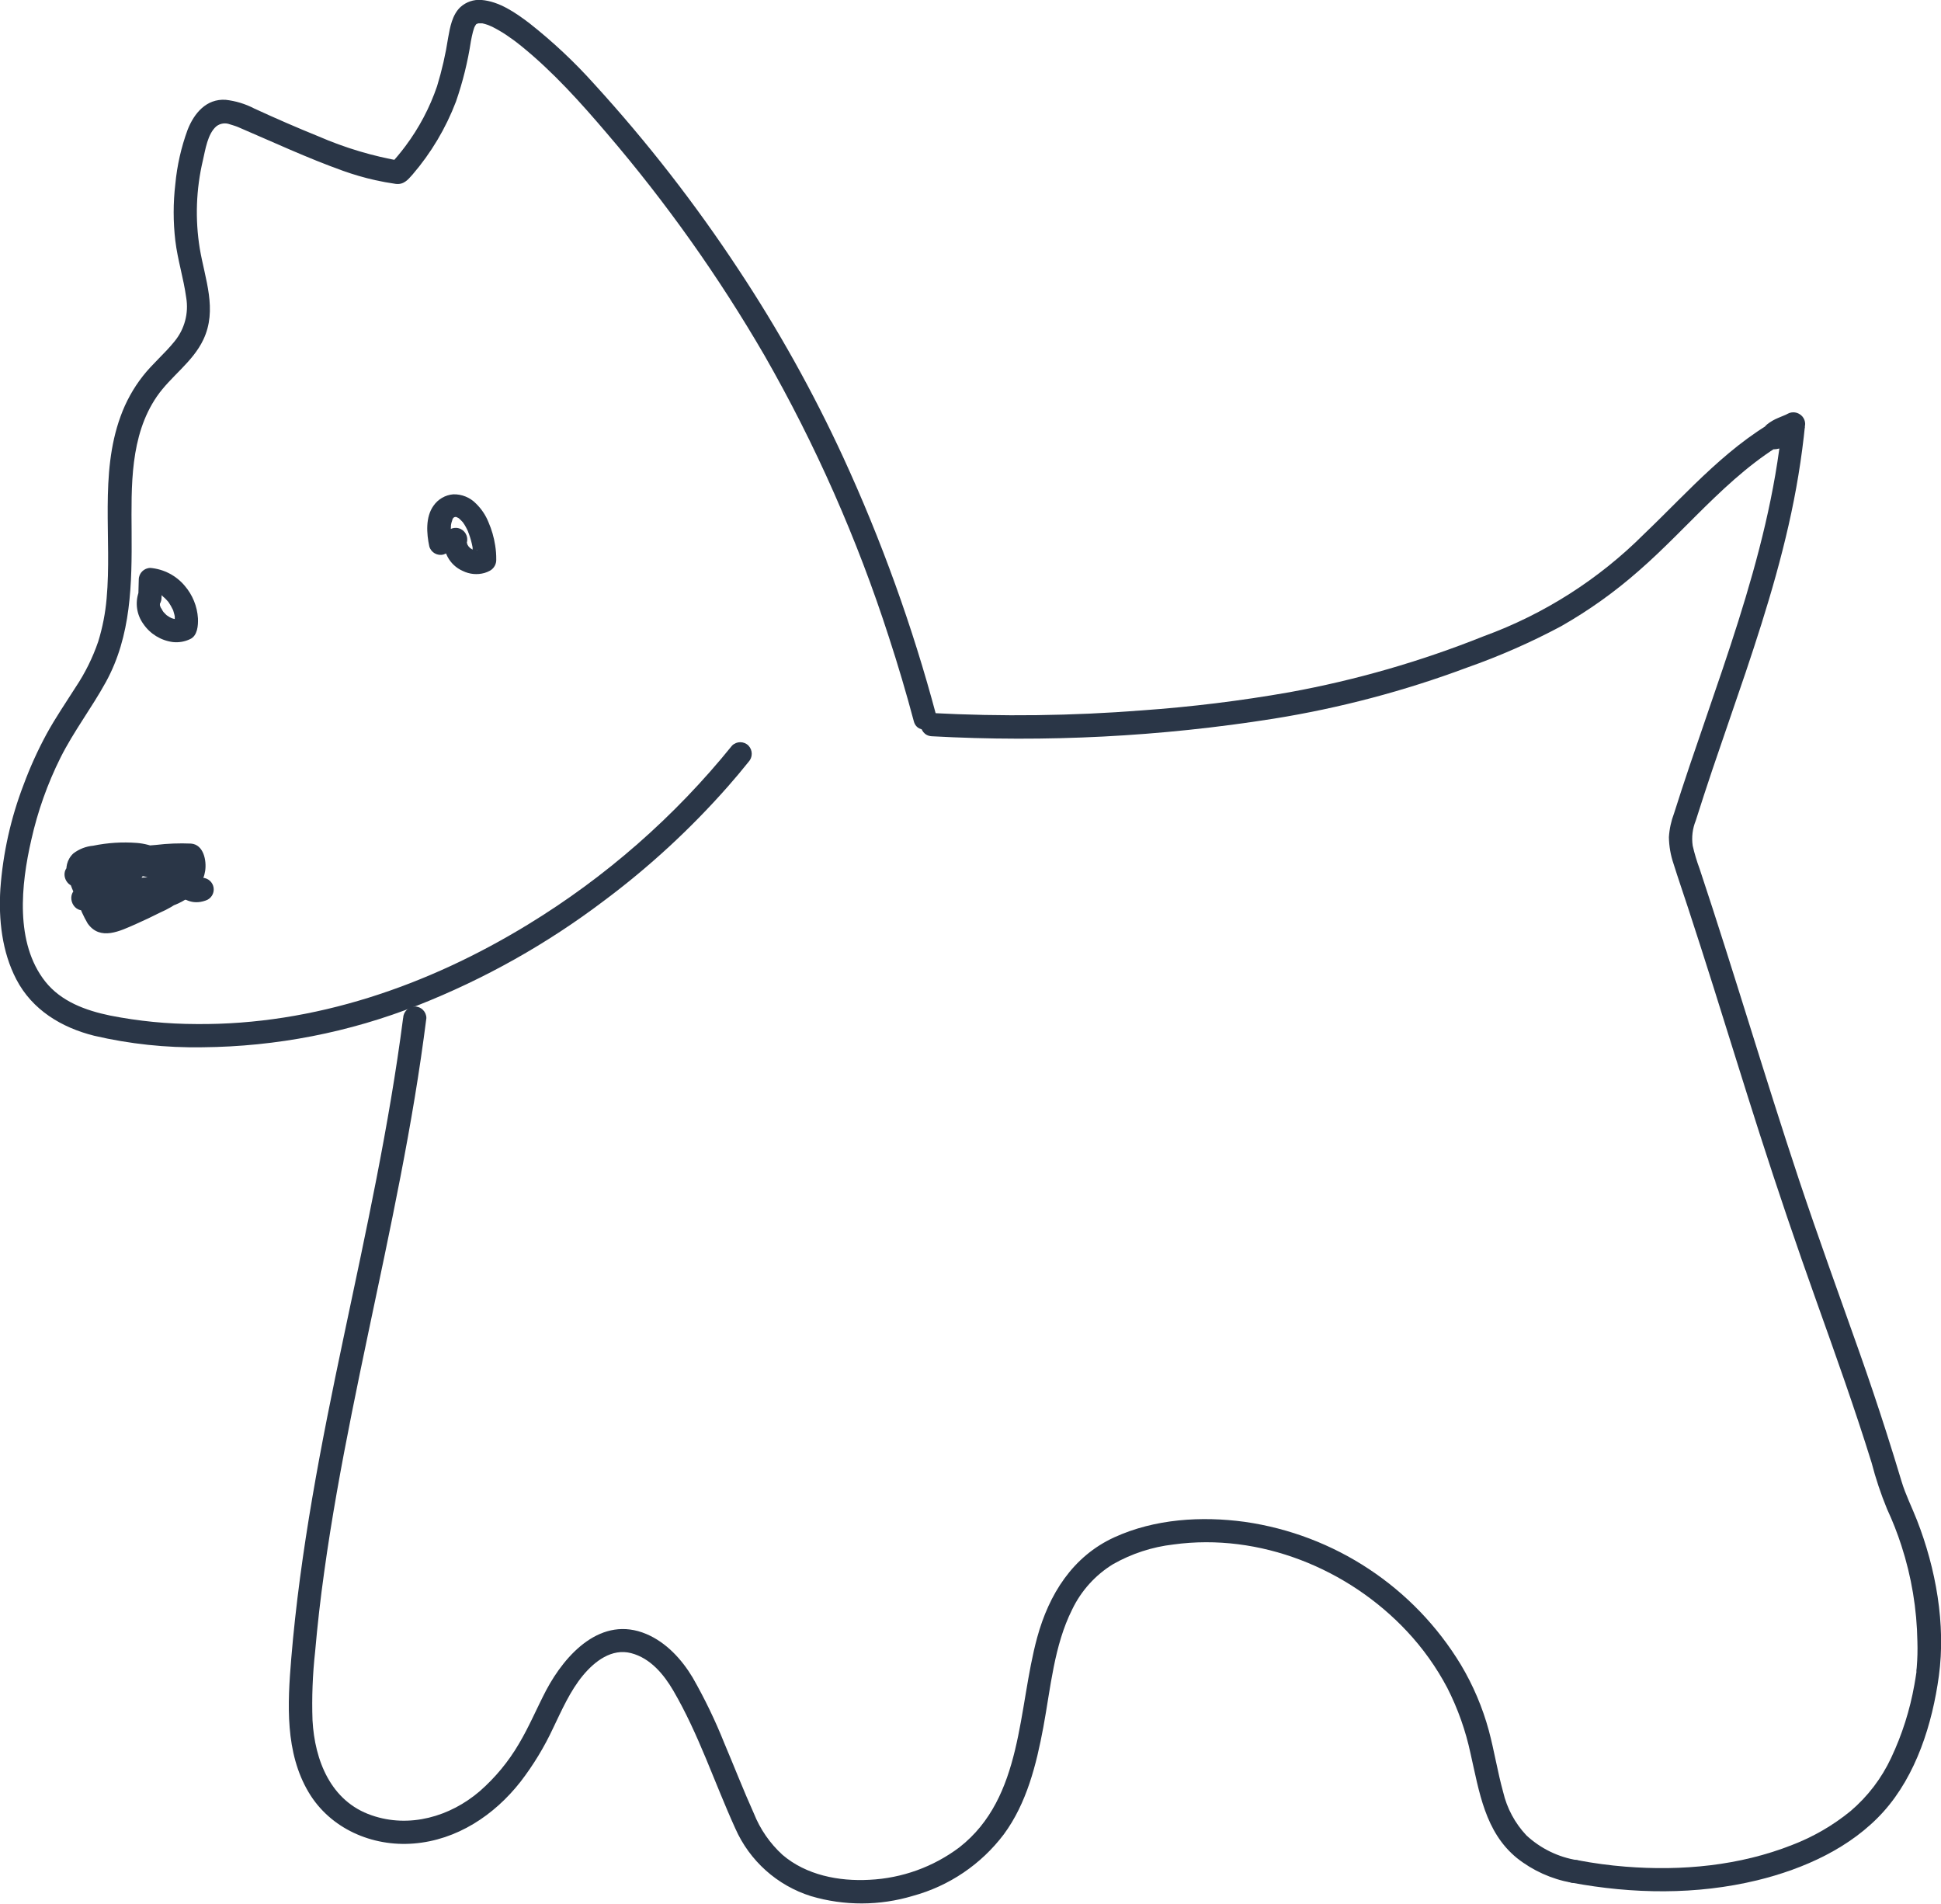
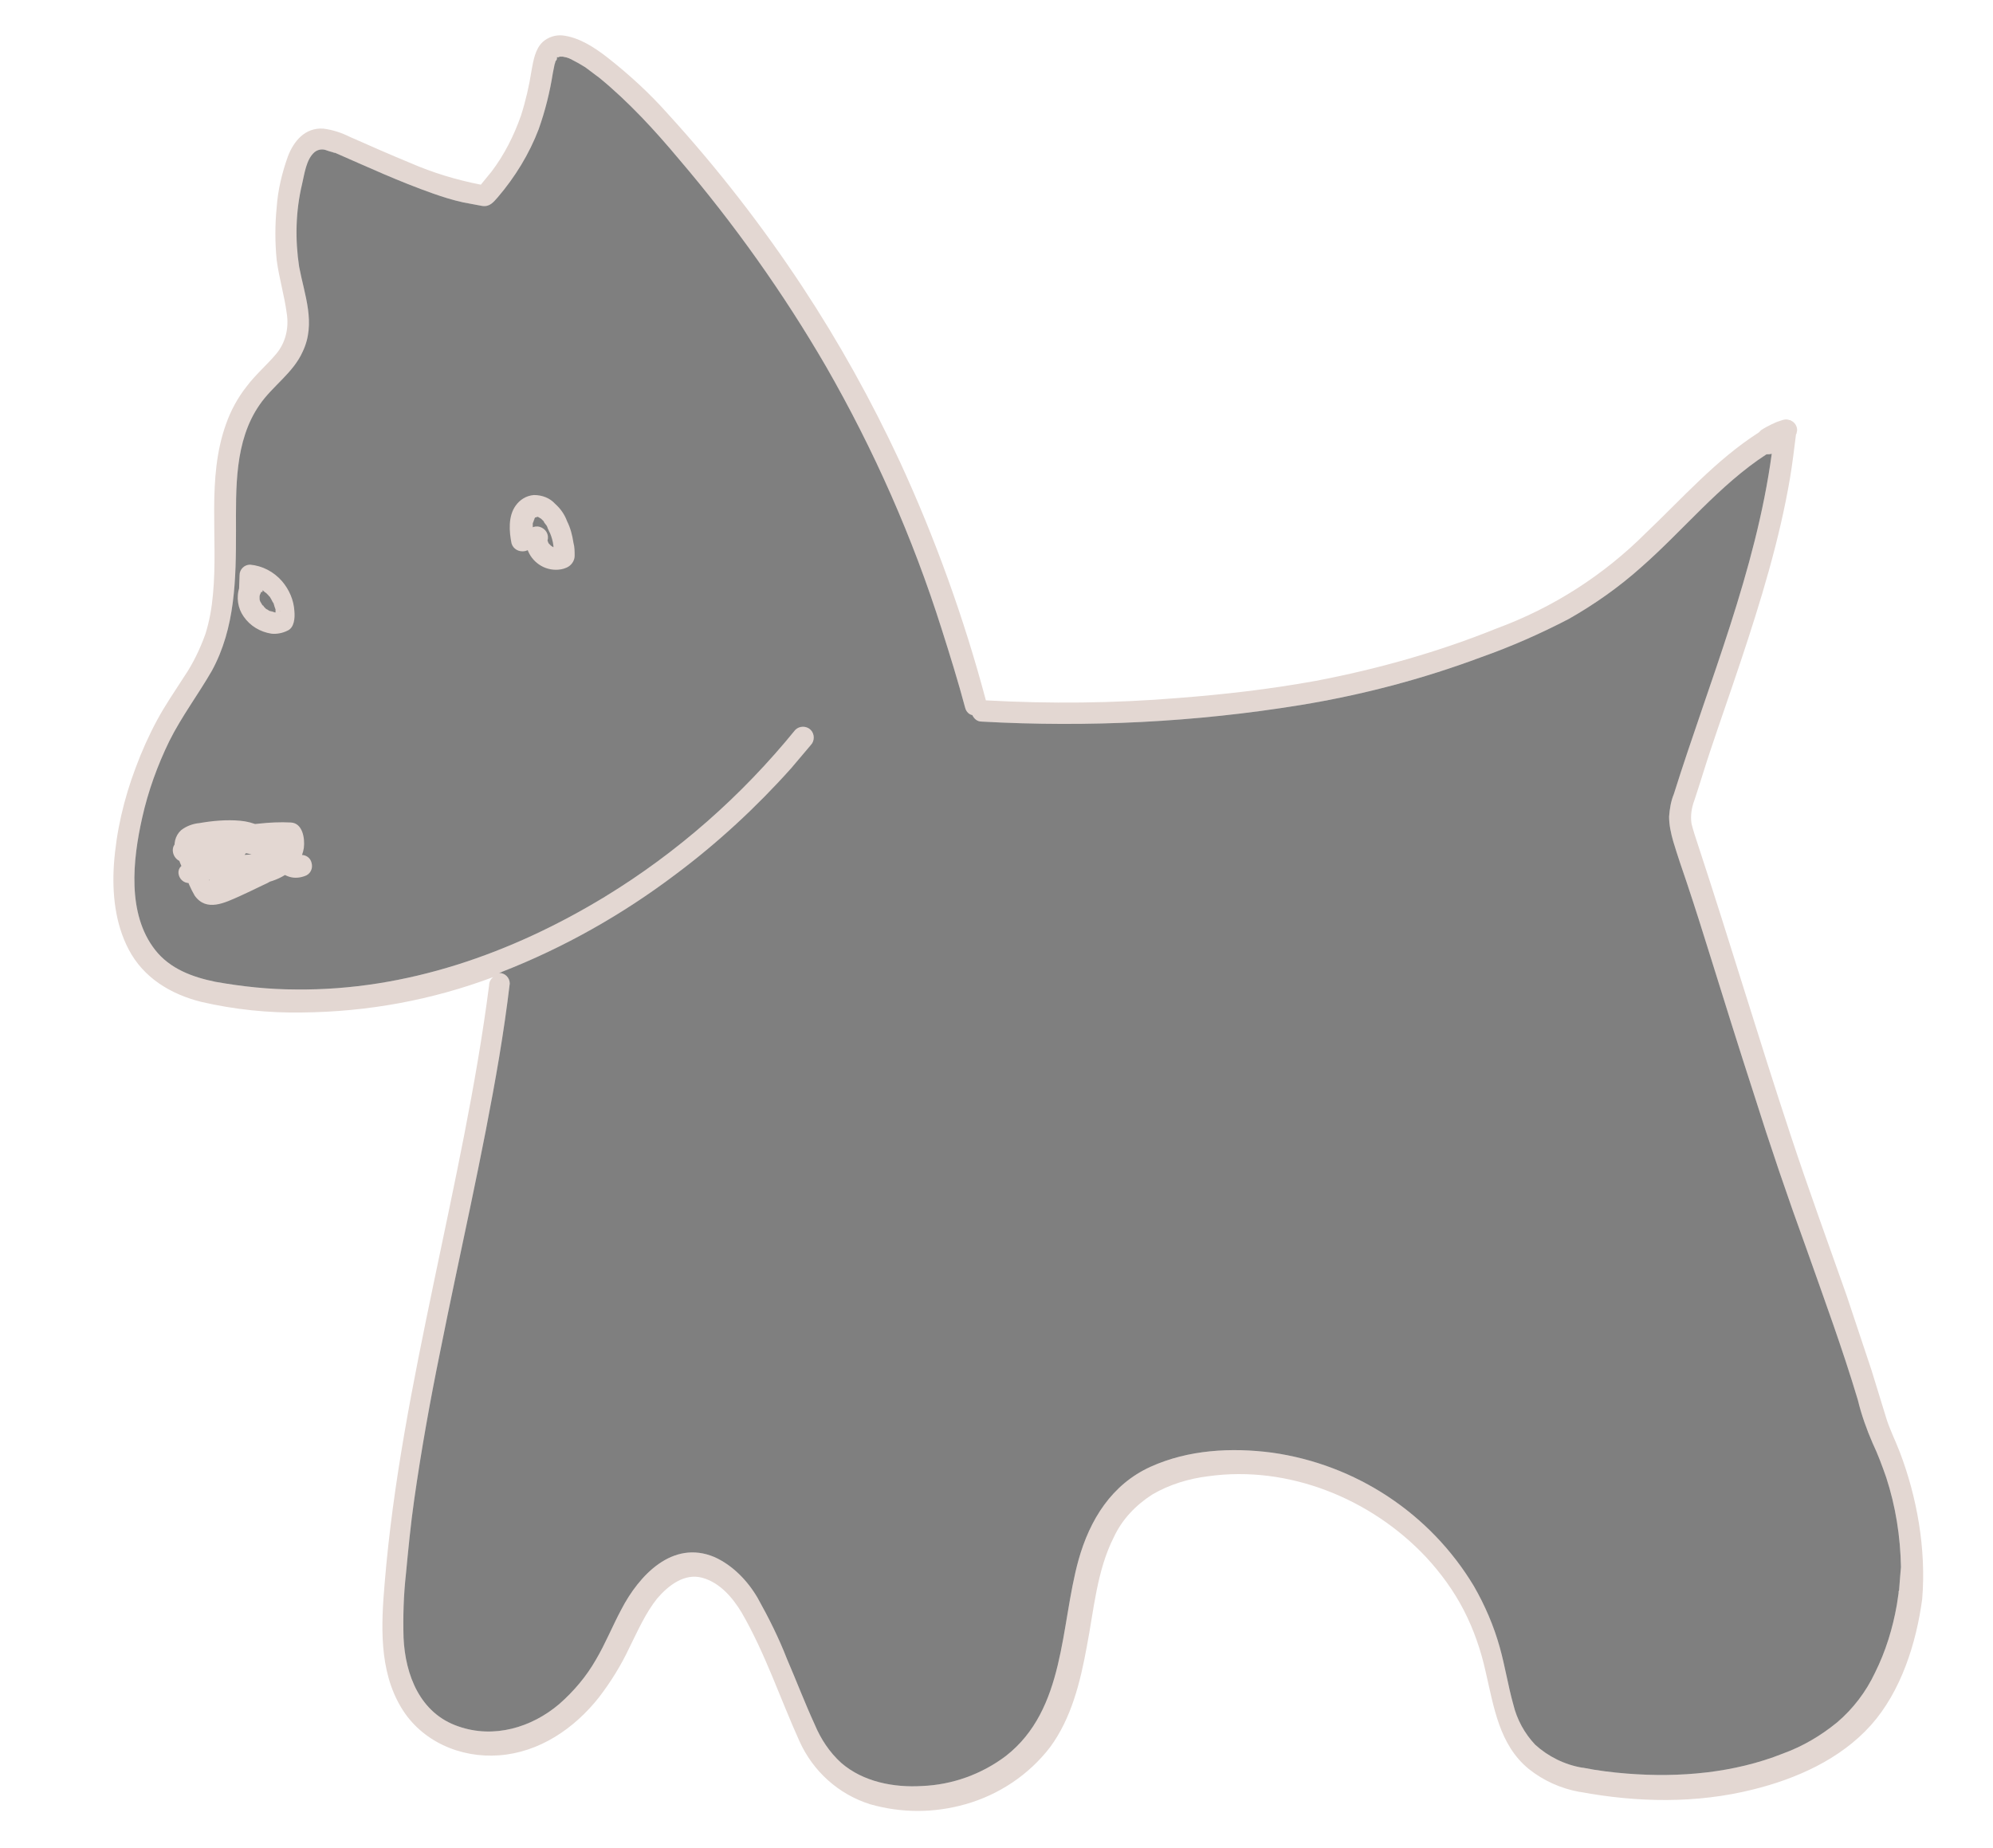
- <svg xmlns="http://www.w3.org/2000/svg" id="Layer_1" data-name="Layer 1" viewBox="0 0 417.81 409.69">
-   <defs>
-     <style>.cls-1{fill:#2a3647;}</style>
-   </defs>
-   <path class="cls-1" d="M227.69,423.23c-3,23.14-8,45.95-12.82,68.77s-9.34,45.88-11.27,69.21c-.79,9.57-1.35,20.09,3.77,28.67,4.65,7.81,13.67,11.72,22.59,11,9.31-.74,17.35-6.08,23-13.29A61.53,61.53,0,0,0,260,576c1.86-3.86,3.64-7.95,6.4-11.29,2.53-3.05,6.2-5.89,10.38-4.8s7.06,4.62,9.08,8.08c5.47,9.38,8.85,19.78,13.33,29.63a26.48,26.48,0,0,0,16.31,14.59,38.4,38.4,0,0,0,21.92-.06A36.59,36.59,0,0,0,357,598.9c4.94-6.71,7-15,8.51-23.09,1.57-8.44,2.3-17.53,6.2-25.3a23.23,23.23,0,0,1,8.8-9.75,34.23,34.23,0,0,1,13-4.24c18.54-2.54,37.6,5.16,50.26,18.68a56,56,0,0,1,8.69,12.19,57.62,57.62,0,0,1,5,14.12c1.87,8.19,3.09,16.89,10,22.51a26.46,26.46,0,0,0,11.69,5.28c3.15.62,4.49-4.2,1.33-4.82a21,21,0,0,1-11-5.36,20.36,20.36,0,0,1-5-9.32c-1.21-4.37-1.91-8.87-3.09-13.26a56.65,56.65,0,0,0-6-14.12,65.17,65.17,0,0,0-46.53-30.77c-9.36-1.27-19.38-.64-28.06,3.32-9,4.11-14.09,12.3-16.62,21.56-4.18,15.29-3,34.41-16.73,45.16a35,35,0,0,1-19.39,7c-6.55.36-13.6-1-18.7-5.37a24.18,24.18,0,0,1-6.17-8.92c-2.25-5-4.23-10.09-6.36-15.12A112.49,112.49,0,0,0,290,565.13c-2.35-3.91-5.67-7.52-9.93-9.33-9.68-4.11-17.43,4.28-21.58,12.09-2,3.82-3.67,7.84-5.89,11.56a41.2,41.2,0,0,1-8.42,10.18c-6.38,5.47-15.14,8-23.26,5.18-8.8-3-12.26-11.81-12.73-20.46a102.25,102.25,0,0,1,.56-14.74q.75-8.6,1.95-17.13c1.59-11.47,3.67-22.87,5.94-34.23,4.52-22.65,9.79-45.15,13.56-67.94q1.41-8.52,2.5-17.08a2.51,2.51,0,0,0-2.5-2.5,2.57,2.57,0,0,0-2.5,2.5Z" transform="translate(-140.92 -204.11)" />
-   <path class="cls-1" d="M479.19,609.3c13.18,2.46,26.89,2.67,40-.51,10-2.44,20.2-7,27.2-14.81s10.48-18.87,11.88-29.15c1.52-11.13-.65-23.14-4.71-33.53-1.1-2.81-2.45-5.47-3.32-8.36q-1.61-5.36-3.31-10.68-2.76-8.62-5.77-17.14c-4.37-12.36-8.85-24.67-13-37.1-7.39-22.24-14-44.72-21.4-66.95a39.07,39.07,0,0,1-1.48-4.95,10.37,10.37,0,0,1,.66-5.39q1.74-5.5,3.59-11c2.35-6.95,4.78-13.88,7.13-20.84,4.68-13.92,9-28,11.38-42.53q.9-5.46,1.45-11a2.47,2.47,0,0,0-2.17-2.45,2.54,2.54,0,0,0-2.74,1.79,6.65,6.65,0,0,0-.43,2.07,2.48,2.48,0,0,0,2.17,2.46,2.55,2.55,0,0,0,2.74-1.79,6.17,6.17,0,0,0,.34-1.41,2.54,2.54,0,0,0-3.67-2.83l-.72.3c-.43.18-.86.35-1.29.54a9.82,9.82,0,0,0-2.43,1.41c-1.52,1.3-2.11,3.84-.06,5,2.47,1.44,6.83-1.66,7.92-3.87a2.52,2.52,0,0,0-3.42-3.42c-12.27,6.1-21.17,16.58-30.91,25.88a94.65,94.65,0,0,1-34.52,22,217.37,217.37,0,0,1-41.84,12.06A308.91,308.91,0,0,1,386.78,357a345.7,345.7,0,0,1-45.29.57c-3.21-.17-3.2,4.83,0,5a347.94,347.94,0,0,0,73.59-3.78,216.93,216.93,0,0,0,41.63-11,145.45,145.45,0,0,0,20.25-8.9A100.48,100.48,0,0,0,493.63,327c11.44-9.94,20.78-22.52,34.61-29.4l-3.42-3.42c-.11.23-.06.09.07,0-.13.1-.22.26-.35.37a6.8,6.8,0,0,1-.8.64,8.54,8.54,0,0,1-1,.64c-.07,0-.44.29-.29.15s.1-.05,0,0c-.55.15-.11.24,1.31.26l.9.9-.05-.08.34,1.26c.13,1-.73,1,0,.79a9.9,9.9,0,0,0,1.18-.58c.72-.32,1.46-.6,2.18-.92l-3.67-2.82a6.17,6.17,0,0,1-.34,1.41l4.91.66a2.81,2.81,0,0,1,.25-.74l-4.91-.67c-2.91,29.06-14.57,56.11-23.28,83.71a17.45,17.45,0,0,0-1.11,5.13,18.65,18.65,0,0,0,1,5.73c1,3.19,2.1,6.36,3.14,9.54q2.78,8.49,5.46,17c3.31,10.5,6.54,21,9.91,31.5q5.82,18.13,12.23,36.06c4.12,11.55,8.25,23.08,11.89,34.8a76.89,76.89,0,0,0,3.34,10,68.69,68.69,0,0,1,3.08,7.85,70.43,70.43,0,0,1,3.44,20.66,48.22,48.22,0,0,1-.14,5.51c0,.2-.05.41-.07.61s0,.3,0,.45c0-.1.07-.55,0,0-.13.91-.28,1.82-.44,2.72A62.35,62.35,0,0,1,548,582.44a33.87,33.87,0,0,1-8.75,11.47,45.71,45.71,0,0,1-12.54,7.27c-11.35,4.49-23.81,5.65-35.91,4.68a95.57,95.57,0,0,1-10.25-1.38c-3.14-.58-4.49,4.23-1.33,4.82Z" transform="translate(-140.92 -204.11)" />
-   <path class="cls-1" d="M342.45,358.09a345.73,345.73,0,0,0-20.07-55.66,303.7,303.7,0,0,0-22.51-40.34,320.64,320.64,0,0,0-31-39.85,110.85,110.85,0,0,0-14-13.14c-3-2.27-6.48-4.69-10.33-5a6,6,0,0,0-4.52,1.54c-1.76,1.67-2.22,4.29-2.63,6.56A74.43,74.43,0,0,1,235,222.67a46.64,46.64,0,0,1-6.8,12.88,48.18,48.18,0,0,1-3.24,3.9l2.43-.65a77.9,77.9,0,0,1-17.91-5.34c-4.65-1.88-9.26-3.89-13.84-6a17.55,17.55,0,0,0-6.16-1.87c-4.16-.26-6.78,2.91-8.17,6.44a46.41,46.41,0,0,0-2.65,11.7,52.32,52.32,0,0,0,0,12.19c.5,4.14,1.78,8.11,2.34,12.23a11.74,11.74,0,0,1-2.51,9.43c-2.12,2.64-4.74,4.81-6.83,7.48a31.29,31.29,0,0,0-4.79,8.67c-4.55,12.47-1.83,26.26-3,39.2a44.33,44.33,0,0,1-1.81,9.27,42.41,42.41,0,0,1-4.85,9.8c-2.12,3.34-4.35,6.59-6.25,10.06A84.09,84.09,0,0,0,146,373,78.31,78.31,0,0,0,141,395.41c-.41,6.6.34,13.54,3.43,19.48,3.43,6.59,9.73,10.38,16.77,12.14a95.82,95.82,0,0,0,23.32,2.48,129.36,129.36,0,0,0,46.39-9.05,168.84,168.84,0,0,0,40-22.47,175,175,0,0,0,26.67-24.58q2.29-2.6,4.45-5.3a2.56,2.56,0,0,0,0-3.53,2.5,2.5,0,0,0-3.53,0,170.89,170.89,0,0,1-44,38.55c-21.47,13.11-45.92,21.61-71.28,21.38a96.88,96.88,0,0,1-18.61-1.83c-5.25-1.09-10.52-3-13.95-7.32-6.57-8.33-5.21-20.89-3-30.5a77.57,77.57,0,0,1,6.28-17.68c2.85-5.68,6.71-10.71,9.76-16.26,5.5-10,5.62-21.21,5.55-32.3-.06-9.84-.38-20.69,5.43-29.17,3-4.36,7.7-7.37,10-12.22,3.09-6.48.35-13.05-.76-19.64a48.7,48.7,0,0,1,.68-19c.53-2.26,1-5.7,2.92-7.32a3,3,0,0,1,2.86-.41c.45.12.88.28,1.32.42,0,0,.76.29.27.09l.22.1c7.5,3.21,14.89,6.66,22.58,9.41a59,59,0,0,0,6.89,2c1.45.32,2.92.59,4.39.8,1.75.24,2.64-.84,3.67-2A53.09,53.09,0,0,0,239.06,226,73,73,0,0,0,242.28,213c.13-.69.27-1.39.45-2.07.08-.3.18-.58.27-.87s.31-.64,0,0l.21-.41c.07-.13.16-.25.23-.37-.32.52-.21.28-.07.12.46-.55-.27.16.13-.12s-.11,0-.1,0a2,2,0,0,0,.48-.14c.47-.18-.67,0-.14,0a3.69,3.69,0,0,0,.47,0c.16,0,.33,0,.49,0-.82,0-.27,0,.07,0a8.92,8.92,0,0,1,1.15.33l.62.24c-.8-.3.1.06.31.15a29.14,29.14,0,0,1,3.1,1.81c.57.39,1.13.78,1.69,1.19l.5.38c.36.27.7.55,1.05.83,6.8,5.52,12.74,12.13,18.4,18.78a321.55,321.55,0,0,1,33.9,47.78,319.12,319.12,0,0,1,26.75,60.55q2.94,9,5.39,18.19c.83,3.1,5.66,1.78,4.82-1.33Z" transform="translate(-140.92 -204.11)" />
-   <path class="cls-1" d="M238.21,320.29c-.06-.28-.11-.56-.16-.84s.06.58,0,0c0-.17,0-.35-.05-.52a12.44,12.44,0,0,1,0-1.93,1.49,1.49,0,0,0,0-.21c0-.27,0,.32,0,.31a3.1,3.1,0,0,0,.08-.42c.06-.3.23-.61.26-.91,0,0-.25.51-.12.3,0-.05.05-.11.08-.17l.19-.33c.19-.34-.37.39-.09.12.1-.11.27-.23.35-.34-.14.19-.46.31-.1.11a1.29,1.29,0,0,1,.16-.09c.18-.13-.29.12-.3.12a1.94,1.94,0,0,0,.39-.12c.07,0,.37-.07,0,0s0,0,.09,0,.47,0,.08,0-.1,0,0,0l.23.07c.25,0-.18-.08-.21-.1a2.38,2.38,0,0,0,.45.23,1.64,1.64,0,0,0,.22.14c.28.16-.33-.29-.09-.07a10.7,10.7,0,0,1,.83.82c.32.34-.2-.32.06.07a6.18,6.18,0,0,1,.36.53c.21.34.4.71.58,1.07.09.19.17.39.26.58-.19-.45,0,.12.09.28a17.76,17.76,0,0,1,.8,2.94c0,.11,0,.21,0,.31s.07.51,0,.19,0,0,0,.09,0,.28,0,.42c0,.56.06,1.12.05,1.68l1.24-2.16c-.59.33.36-.07,0,0a5.18,5.18,0,0,0-.53.14c.45-.2.47-.05.13,0h-.28c-.26,0-.18,0,.26.05a6.12,6.12,0,0,0-.93-.26c.38.17.45.2.21.08l-.25-.13c-.14-.08-.27-.19-.42-.26s-.08-.05.23.18l-.22-.18c-.14-.13-.26-.27-.39-.4-.35-.35.3.48.05.07l-.29-.48c-.22-.36.19.61,0,0,0-.13-.07-.26-.1-.39-.11-.41,0,.66,0,0s-.09.42,0,0a2.5,2.5,0,0,0-4.82-1.33,6.78,6.78,0,0,0,3.94,7.44,6.57,6.57,0,0,0,4.67.44,6.12,6.12,0,0,0,1.18-.49,2.66,2.66,0,0,0,1.36-2.44,17.52,17.52,0,0,0-.23-3,20.12,20.12,0,0,0-1.44-5,11.61,11.61,0,0,0-2.68-4,6.56,6.56,0,0,0-4.9-2,5.73,5.73,0,0,0-4.25,2.45c-1.76,2.44-1.5,6-.91,8.76a2.51,2.51,0,0,0,3.07,1.74,2.55,2.55,0,0,0,1.75-3.07Z" transform="translate(-140.92 -204.11)" />
-   <path class="cls-1" d="M175.69,332.69l.11-4-2.5,2.5c.5,0-.57-.1-.11,0l.42.08c.27.07.54.14.81.23a2.62,2.62,0,0,0,.39.15c-.66-.16-.29-.12-.09,0s.5.26.73.4l.35.23c.34.24.14.15-.05,0,.19.2.44.36.64.55a8.36,8.36,0,0,1,.58.61,2.14,2.14,0,0,0,.28.32c-.25-.32-.29-.37-.14-.16a1.09,1.09,0,0,1,.13.17,11.18,11.18,0,0,1,.84,1.47c.24.49-.1-.32,0-.08s.1.26.14.39a8.19,8.19,0,0,1,.23.81l.09.41c.11.56,0-.36,0-.11s0,.56,0,.84,0,.56,0,.84.14-.66,0-.11c0,.16-.07.32-.11.48l1.15-1.49c-.43.2.55-.18.13-.06l-.36.11c-.12,0-.25,0-.37.08.58-.19.47-.05.18,0a5.88,5.88,0,0,1-.73,0c-.47,0,.63.14.17,0l-.36-.08-.35-.11c-.2-.07-.53-.28.13.07-.21-.11-.42-.19-.62-.31s-.43-.28-.64-.42.49.44.1.08l-.28-.26c-.17-.16-.33-.33-.49-.51l-.16-.2.24.3a2.18,2.18,0,0,0-.22-.31,7,7,0,0,1-.37-.66c-.12-.24-.08-.45,0,.14a2.42,2.42,0,0,0-.12-.35,1.85,1.85,0,0,1-.17-.72l.06.42a1.94,1.94,0,0,1,0-.24c0-.12,0-.24,0-.37s0-.25,0-.37c0,.14-.13.65,0,.24a7.19,7.19,0,0,1,.24-.79,2.5,2.5,0,0,0-1.74-3.08,2.59,2.59,0,0,0-3.08,1.75,7.47,7.47,0,0,0,1,6.82,9.12,9.12,0,0,0,6.37,3.91,6.89,6.89,0,0,0,3.69-.63c1.6-.71,1.77-2.94,1.7-4.49a11.87,11.87,0,0,0-2.85-7,10.9,10.9,0,0,0-7.39-3.84,2.53,2.53,0,0,0-2.5,2.5l-.11,4a2.51,2.51,0,0,0,2.5,2.5,2.55,2.55,0,0,0,2.5-2.5Z" transform="translate(-140.92 -204.11)" />
-   <path class="cls-1" d="M159.44,399.92a78.51,78.51,0,0,1,25.1-1.93l-.66-4.91s-.81.14-.52.14-.42-.11-.46-.12a6.62,6.62,0,0,1-1-.74c-1.06-.93-2-2-3-3a14,14,0,0,0-8.51-3.83,33.86,33.86,0,0,0-9.42.6,8.22,8.22,0,0,0-4.25,1.65,4.69,4.69,0,0,0-1.25,5,51.84,51.84,0,0,0,2.14,5.24,24.54,24.54,0,0,0,2.18,4.84c2.7,3.82,7,1.61,10.38.13,1.76-.78,3.49-1.6,5.21-2.47a22.48,22.48,0,0,0,4.6-2.68,4.52,4.52,0,0,0,1.68-4.28,5.74,5.74,0,0,0-3.55-3.91,24.73,24.73,0,0,0-22.08.63c-2,1.07-1.37,3.94.59,4.57a16.85,16.85,0,0,0,15-2.4l-3-3.93a33.48,33.48,0,0,0-4.92,7.33l2.16-1.24c-.32,0-.35,0-.1,0s.2.1-.06-.05a.29.29,0,0,1,.2.2c-.1-.15-.18-.3-.26-.45.13.3-.08-.43-.08-.43.06.44.16-.75,0-.3.23-.89,1.84-1.49,3-1.76A55.23,55.23,0,0,1,182,390.7l-2.16-1.24a1.79,1.79,0,0,1,.24,1.61,4.12,4.12,0,0,1-1,1.8c-1.44,1.48-3.74,1.86-5.68,2.21-4.36.81-8.94,1.72-11.45,5.8-1.69,2.75,2.64,5.26,4.32,2.52,1.95-3.17,6.89-3.08,10.08-3.83,4.1-1,8-3.5,8.73-8,.34-2.21-.31-5.69-3.05-5.9a46.36,46.36,0,0,0-7.54.29c-4,.36-9.5.5-12.35,3.89s-1.28,10,3.79,9.69a2.52,2.52,0,0,0,2.16-1.24,28.37,28.37,0,0,1,4.13-6.31,2.52,2.52,0,0,0,.2-3.28,2.48,2.48,0,0,0-3.23-.65A12.15,12.15,0,0,1,158,390l.6,4.57A19.59,19.59,0,0,1,173,393a15.25,15.25,0,0,1,3.16,1.2c.19.1.37.21.56.3.46.22,0,.31.12,0l0-.38c.22-.34.24-.41,0-.2a5.16,5.16,0,0,0-.55.43,71.92,71.92,0,0,1-8,4,22.59,22.59,0,0,1-3.89,1.6c-.3.06-.55.06-.47.11-.33-.23-.54-1-.69-1.39-.59-1.41-1.17-2.83-1.75-4.24-.25-.59-.5-1.18-.74-1.78-.14-.34-.29-.68-.41-1a3.09,3.09,0,0,1-.18-.59.44.44,0,0,1-.15.47s2-.51,2.27-.56c1.17-.19,2.35-.36,3.53-.46a15.77,15.77,0,0,1,6.73.59c4.51,1.65,6.84,8.85,12.61,6.84a2.51,2.51,0,0,0-.67-4.91,83.06,83.06,0,0,0-26.43,2.11c-3.13.76-1.8,5.58,1.33,4.82Z" transform="translate(-140.92 -204.11)" />
+ <svg xmlns="http://www.w3.org/2000/svg" version="1.1" id="Layer_1" x="0px" y="0px" viewBox="0 0 337.8 313.1" style="enable-background:new 0 0 337.8 313.1;" xml:space="preserve">
+   <style type="text/css">
+ 	.st0{fill:#E3D7D2;}
+ 	.st1{opacity:0.5;}
+ </style>
+   <path class="st0" d="M322,246.1c-0.8-2.1-1.8-4-2.4-6.1c-0.8-2.6-1.6-5.2-2.4-7.8c-1.4-4.2-2.8-8.4-4.2-12.6  c-3.2-9.1-6.5-18.1-9.5-27.2c-5.4-16.3-10.3-32.8-15.7-49.2c-0.4-1.2-0.8-2.4-1.1-3.6c-0.2-1.3,0-2.7,0.5-4c0.9-2.7,1.7-5.4,2.6-8.1  c1.7-5.1,3.5-10.2,5.2-15.3c3.4-10.2,6.6-20.6,8.4-31.2c0.4-2.4,0.7-4.9,1-7.3c0-0.1,0-0.1,0.1-0.2l0,0c0-0.2,0.1-0.4,0.1-0.6  c0-0.7-0.4-1.3-1-1.6c0,0,0,0,0,0c-0.1,0-0.1-0.1-0.2-0.1c0,0-0.1,0-0.1,0c-0.5-0.2-1-0.1-1.5,0.1c-0.1,0-0.2,0.1-0.3,0.1l-0.3,0.1  c-0.3,0.1-0.6,0.3-0.9,0.4c-0.6,0.3-1.2,0.6-1.8,1c-0.1,0.1-0.2,0.2-0.4,0.4c-7.2,4.6-12.9,11.1-19.1,17  c-7.2,7.2-15.8,12.7-25.3,16.2c-9.9,4-20.2,6.9-30.7,8.9c-7.7,1.4-15.5,2.3-23.3,2.9c-10.9,0.9-21.8,1-32.6,0.4  c-3.7-13.9-8.6-27.5-14.6-40.5c-4.8-10.3-10.3-20.2-16.5-29.6c-6.8-10.3-14.4-20.1-22.8-29.3c-3.1-3.5-6.6-6.7-10.3-9.6  c-2.2-1.7-4.8-3.4-7.6-3.7c-1.2-0.1-2.4,0.3-3.3,1.1c-1.3,1.2-1.6,3.2-1.9,4.8c-0.4,2.6-1,5.2-1.8,7.7c-1.2,3.4-2.8,6.6-5,9.5  c-0.6,0.7-1.2,1.5-1.8,2.2c-4.1-0.8-8.1-2-12-3.7c-3.4-1.4-6.8-2.9-10.2-4.4c-1.4-0.7-2.9-1.2-4.5-1.4c-3.1-0.2-5,2.1-6,4.7  c-1,2.8-1.7,5.7-1.9,8.6c-0.3,3-0.3,6,0,9c0.4,3,1.3,6,1.7,9c0.4,2.5-0.2,5-1.8,6.9c-1.6,1.9-3.5,3.5-5,5.5  c-1.5,1.9-2.7,4.1-3.5,6.4c-3.3,9.2-1.3,19.3-2.2,28.8c-0.2,2.3-0.6,4.6-1.3,6.8c-0.9,2.5-2.1,5-3.6,7.2c-1.6,2.5-3.2,4.8-4.6,7.4  c-1.4,2.6-2.6,5.3-3.6,8c-2,5.3-3.3,10.8-3.7,16.5c-0.3,4.8,0.2,9.9,2.5,14.3c2.5,4.8,7.1,7.6,12.3,8.9c5.6,1.3,11.4,1.9,17.1,1.8  c11.1-0.1,22-2.1,32.4-6c-0.4,0.3-0.7,0.8-0.7,1.4h0c-2.2,17-5.9,33.7-9.4,50.5c-3.5,16.8-6.9,33.7-8.3,50.8c-0.6,7-1,14.8,2.8,21.1  c3.4,5.7,10,8.6,16.6,8.1c6.8-0.5,12.7-4.5,16.9-9.8c2-2.6,3.8-5.5,5.2-8.5c1.4-2.8,2.7-5.8,4.7-8.3c1.9-2.2,4.6-4.3,7.6-3.5  s5.2,3.4,6.7,5.9c4,6.9,6.5,14.5,9.8,21.8c2.3,5.1,6.6,9,12,10.7c5.3,1.5,10.8,1.5,16.1,0c5.7-1.6,10.8-5,14.4-9.7  c3.6-4.9,5.1-11,6.2-17c1.2-6.2,1.7-12.9,4.6-18.6c1.4-3,3.7-5.4,6.5-7.2c2.9-1.7,6.2-2.7,9.5-3.1c13.6-1.9,27.6,3.8,36.9,13.7  c2.5,2.7,4.7,5.7,6.4,9c1.7,3.3,2.9,6.8,3.7,10.4c1.4,6,2.3,12.4,7.3,16.5c2.5,2,5.4,3.3,8.6,3.9c0,0,0,0,0.1,0  c9.7,1.8,19.7,2,29.3-0.4c7.3-1.8,14.8-5.1,20-10.9c5.1-5.7,7.7-13.9,8.7-21.4C326.5,262.5,324.9,253.7,322,246.1z M321.9,269.3  c0,0.1,0,0.3-0.1,0.4c0,0.1,0,0.2,0,0.3c-0.1,0.7-0.2,1.3-0.3,2c-0.7,4-1.9,7.9-3.7,11.5c-1.5,3.2-3.7,6.1-6.4,8.4  c-2.8,2.3-5.9,4.1-9.2,5.3c-8.3,3.3-17.5,4.1-26.4,3.4c-2.5-0.2-5-0.5-7.5-1c0,0-0.1,0-0.1,0c-3-0.5-5.8-1.9-8-3.9  c-1.8-1.9-3.1-4.3-3.7-6.8c-0.9-3.2-1.4-6.5-2.3-9.7c-1-3.6-2.5-7.1-4.4-10.4c-7.4-12.3-20-20.6-34.2-22.6  c-6.9-0.9-14.2-0.5-20.6,2.4c-6.6,3-10.3,9-12.2,15.8c-3.1,11.2-2.2,25.3-12.3,33.2c-4.1,3.1-9.1,4.9-14.2,5.1  c-4.8,0.3-10-0.7-13.7-3.9c-2-1.8-3.5-4.1-4.5-6.5c-1.7-3.7-3.1-7.4-4.7-11.1c-1.4-3.6-3.1-7-5-10.4c-1.7-2.9-4.2-5.5-7.3-6.9  c-7.1-3-12.8,3.1-15.8,8.9c-1.5,2.8-2.7,5.8-4.3,8.5c-1.6,2.8-3.7,5.3-6.2,7.5c-4.7,4-11.1,5.9-17.1,3.8c-6.5-2.2-9-8.7-9.3-15  c-0.1-3.6,0-7.2,0.4-10.8c0.4-4.2,0.8-8.4,1.4-12.6c1.2-8.4,2.7-16.8,4.4-25.1c3.3-16.6,7.2-33.2,10-49.9c0.7-4.2,1.3-8.3,1.8-12.5  c0-1-0.8-1.8-1.8-1.8c0.2-0.1,0.4-0.1,0.5-0.2c10.5-4.1,20.4-9.7,29.4-16.5c7.1-5.3,13.7-11.4,19.6-18c1.1-1.3,2.2-2.6,3.3-3.9  c0.7-0.7,0.7-1.9,0-2.6c-0.7-0.7-1.9-0.7-2.6,0c-9.1,11.2-20,20.8-32.3,28.3c-15.8,9.6-33.7,15.9-52.3,15.7c-4.6,0-9.2-0.5-13.7-1.3  c-3.9-0.8-7.7-2.2-10.2-5.4c-4.8-6.1-3.8-15.3-2.2-22.4c1-4.5,2.6-8.9,4.6-13c2.1-4.2,4.9-7.9,7.2-11.9c4-7.3,4.1-15.6,4.1-23.7  c0-7.2-0.3-15.2,4-21.4c2.2-3.2,5.7-5.4,7.3-9c2.3-4.8,0.3-9.6-0.6-14.4c-0.7-4.6-0.6-9.4,0.5-14c0.4-1.7,0.7-4.2,2.1-5.4  c0.6-0.5,1.4-0.6,2.1-0.3c0.3,0.1,0.6,0.2,1,0.3c0,0,0.2,0.1,0.3,0.1l0.1,0c5.5,2.4,10.9,4.9,16.6,6.9c1.7,0.6,3.3,1.1,5.1,1.5  c1.1,0.2,2.1,0.4,3.2,0.6c1.3,0.2,1.9-0.6,2.7-1.5c2.9-3.4,5.3-7.3,6.9-11.5c1.1-3.1,1.9-6.3,2.4-9.5c0.1-0.5,0.2-1,0.3-1.5  c0.1-0.2,0.1-0.4,0.2-0.6c0-0.1,0.1-0.1,0.1-0.2c0,0,0,0,0,0.1l0.1-0.2c0,0,0-0.1,0-0.1c0,0,0,0,0,0c0,0,0,0,0-0.1c0,0,0,0,0,0  c0,0,0,0,0-0.1c0,0,0,0,0.1,0c0,0,0,0,0.1,0c0.1,0,0.2,0,0.2-0.1c0.1,0,0.2,0,0.2,0h0.4c0.3,0.1,0.6,0.1,0.8,0.2l0.3,0.1  c0.1,0.1,0.3,0.1,0.4,0.2c0.8,0.4,1.5,0.8,2.3,1.3c0.4,0.3,0.8,0.6,1.2,0.9l0.4,0.3c0.3,0.2,0.5,0.4,0.8,0.6  c5,4.1,9.4,8.9,13.5,13.8c9.3,10.9,17.7,22.7,24.9,35.1c8.1,14.1,14.7,29,19.6,44.5c1.4,4.4,2.8,8.9,4,13.4c0.2,0.7,0.7,1.1,1.2,1.2  c0.3,0.6,0.8,1.1,1.6,1.1c18.1,1,36.2,0.1,54-2.8c10.4-1.7,20.7-4.4,30.6-8.1c5.1-1.8,10.1-4,14.9-6.5c4.4-2.5,8.5-5.4,12.2-8.7  c7.2-6.3,13.3-14,21.3-19.2c0.3,0,0.6,0,0.9-0.1c-2.7,19.9-10.6,38.6-16.6,57.7c-0.5,1.2-0.7,2.5-0.8,3.8c0,1.4,0.3,2.8,0.7,4.2  c0.7,2.3,1.5,4.7,2.3,7c1.4,4.2,2.7,8.3,4,12.5c2.4,7.7,4.8,15.4,7.3,23.1c2.8,8.9,5.8,17.7,9,26.5c3,8.5,6.1,16.9,8.7,25.6  c0.6,2.5,1.5,5,2.5,7.3c0.9,1.9,1.6,3.8,2.3,5.8c1.6,4.9,2.4,10,2.5,15.2C322.1,266.6,322,268,321.9,269.3z" />
+   <path class="st1" d="M321.9,269.3c0,0.1,0,0.3-0.1,0.4c0,0.1,0,0.2,0,0.3c-0.1,0.7-0.2,1.3-0.3,2c-0.7,4-1.9,7.9-3.7,11.5  c-1.5,3.2-3.7,6.1-6.4,8.4c-2.8,2.3-5.9,4.1-9.2,5.3c-8.3,3.3-17.5,4.1-26.4,3.4c-2.5-0.2-5-0.5-7.5-1c0,0-0.1,0-0.1,0  c-3-0.5-5.8-1.9-8-3.9c-1.8-1.9-3.1-4.3-3.7-6.8c-0.9-3.2-1.4-6.5-2.3-9.7c-1-3.6-2.5-7.1-4.4-10.4c-7.4-12.3-20-20.6-34.2-22.6  c-6.9-0.9-14.2-0.5-20.6,2.4c-6.6,3-10.3,9-12.2,15.8c-3.1,11.2-2.2,25.3-12.3,33.2c-4.1,3.1-9.1,4.9-14.2,5.1  c-4.8,0.3-10-0.7-13.7-3.9c-2-1.8-3.5-4.1-4.5-6.5c-1.7-3.7-3.1-7.4-4.7-11.1c-1.4-3.6-3.1-7-5-10.4c-1.7-2.9-4.2-5.5-7.3-6.9  c-7.1-3-12.8,3.1-15.8,8.9c-1.5,2.8-2.7,5.8-4.3,8.5c-1.6,2.8-3.7,5.3-6.2,7.5c-4.7,4-11.1,5.9-17.1,3.8c-6.5-2.2-9-8.7-9.3-15  c-0.1-3.6,0-7.2,0.4-10.8c0.4-4.2,0.8-8.4,1.4-12.6c1.2-8.4,2.7-16.8,4.4-25.1c3.3-16.6,7.2-33.2,10-49.9c0.7-4.2,1.3-8.3,1.8-12.5  c0-1-0.8-1.8-1.8-1.8c0.2-0.1,0.4-0.1,0.5-0.2c10.5-4.1,20.4-9.7,29.4-16.5c7.1-5.3,13.7-11.4,19.6-18c1.1-1.3,2.2-2.6,3.3-3.9  c0.7-0.7,0.7-1.9,0-2.6c-0.7-0.7-1.9-0.7-2.6,0c-9.1,11.2-20,20.8-32.3,28.3c-15.8,9.6-33.7,15.9-52.3,15.7c-4.6,0-9.2-0.5-13.7-1.3  c-3.9-0.8-7.7-2.2-10.2-5.4c-4.8-6.1-3.8-15.3-2.2-22.4c1-4.5,2.6-8.9,4.6-13c2.1-4.2,4.9-7.9,7.2-11.9c4-7.3,4.1-15.6,4.1-23.7  c0-7.2-0.3-15.2,4-21.4c2.2-3.2,5.7-5.4,7.3-9c2.3-4.8,0.3-9.6-0.6-14.4c-0.7-4.6-0.6-9.4,0.5-14c0.4-1.7,0.7-4.2,2.1-5.4  c0.6-0.5,1.4-0.6,2.1-0.3c0.3,0.1,0.6,0.2,1,0.3c0,0,0.2,0.1,0.3,0.1l0.1,0c5.5,2.4,10.9,4.9,16.6,6.9c1.7,0.6,3.3,1.1,5.1,1.5  c1.1,0.2,2.1,0.4,3.2,0.6c1.3,0.2,1.9-0.6,2.7-1.5c2.9-3.4,5.3-7.3,6.9-11.5c1.1-3.1,1.9-6.3,2.4-9.5c0.1-0.5,0.2-1,0.3-1.5  c0.1-0.2,0.1-0.4,0.2-0.6l0.1-0.1l0.1-0.2c0,0,0-0.1,0-0.1c0,0,0,0,0,0c0,0,0,0,0-0.1c0,0,0,0,0,0c0,0,0,0,0-0.1c0,0,0,0,0.1,0  c0,0,0,0,0.1,0c0.1,0,0.2,0,0.2-0.1c0.1,0,0.2,0,0.2,0h0.4c0.3,0.1,0.6,0.1,0.8,0.2l0.3,0.1c0.1,0.1,0.3,0.1,0.4,0.2  c0.8,0.4,1.5,0.8,2.3,1.3c0.4,0.3,0.8,0.6,1.2,0.9l0.4,0.3c0.3,0.2,0.5,0.4,0.8,0.6c5,4.1,9.4,8.9,13.5,13.8  c9.3,10.9,17.7,22.7,24.9,35.1c8.1,14.1,14.7,29,19.6,44.5c1.4,4.4,2.8,8.9,4,13.4c0.2,0.7,0.7,1.1,1.2,1.2c0.3,0.6,0.8,1.1,1.6,1.1  c18.1,1,36.2,0.1,54-2.8c10.4-1.7,20.7-4.4,30.6-8.1c5.1-1.8,10.1-4,14.9-6.5c4.4-2.5,8.5-5.4,12.2-8.7c7.2-6.3,13.3-14,21.3-19.2  c0.3,0,0.6,0,0.9-0.1c-2.7,19.9-10.6,38.6-16.6,57.7c-0.5,1.2-0.7,2.5-0.8,3.8c0,1.4,0.3,2.8,0.7,4.2c0.7,2.3,1.5,4.7,2.3,7  c1.4,4.2,2.7,8.3,4,12.5c2.4,7.7,4.8,15.4,7.3,23.1c2.8,8.9,5.8,17.7,9,26.5c3,8.5,6.1,16.9,8.7,25.6c0.6,2.5,1.5,5,2.5,7.3  c0.9,1.9,1.6,3.8,2.3,5.8c1.6,4.9,2.4,10,2.5,15.2C322.1,266.6,322,268,321.9,269.3z" />
+   <path class="st0" d="M90.4,91.2c0-0.2-0.1-0.4-0.1-0.6c0-0.2,0,0.4,0,0c0-0.1,0-0.3,0-0.4c0-0.5,0-0.9,0-1.4c0-0.1,0-0.1,0-0.2  c0-0.2,0,0.2,0,0.2c0-0.1,0-0.2,0.1-0.3c0-0.2,0.2-0.4,0.2-0.7c0,0-0.2,0.4-0.1,0.2c0,0,0-0.1,0.1-0.1l0.1-0.2  c0.1-0.2-0.3,0.3-0.1,0.1c0.1-0.1,0.2-0.2,0.3-0.2c-0.1,0.1-0.3,0.2-0.1,0.1c0,0,0.1,0,0.1-0.1c0.1-0.1-0.2,0.1-0.2,0.1  c0.1,0,0.2,0,0.3-0.1c0.1,0,0.3-0.1,0,0c-0.3,0.1,0,0,0.1,0c0.1,0,0.3,0,0.1,0c-0.3,0-0.1,0,0,0l0.2,0.1c0.2,0-0.1-0.1-0.2-0.1  c0.1,0.1,0.2,0.1,0.3,0.2c0.1,0,0.1,0.1,0.2,0.1c0.2,0.1-0.2-0.2-0.1-0.1c0.2,0.2,0.4,0.4,0.6,0.6c0.2,0.2-0.1-0.2,0,0.1  c0.1,0.1,0.2,0.3,0.3,0.4c0.2,0.2,0.3,0.5,0.4,0.8c0.1,0.1,0.1,0.3,0.2,0.4c-0.1-0.3,0,0.1,0.1,0.2c0.3,0.7,0.5,1.4,0.6,2.2  c0,0.1,0,0.2,0,0.2s0.1,0.4,0,0.1s0,0,0,0.1c0,0.1,0,0.2,0,0.3c0,0.4,0,0.8,0,1.2l0.9-1.6c-0.4,0.2,0.3-0.1,0,0  c-0.1,0-0.3,0.1-0.4,0.1c0.3-0.1,0.3,0,0.1,0h-0.2c-0.2,0-0.1,0,0.2,0c-0.2-0.1-0.5-0.1-0.7-0.2c0.3,0.1,0.3,0.1,0.2,0.1l-0.2-0.1  c-0.1-0.1-0.2-0.1-0.3-0.2c-0.1-0.1-0.1,0,0.2,0.1l-0.2-0.1c-0.1-0.1-0.2-0.2-0.3-0.3c-0.3-0.3,0.2,0.4,0,0.1l-0.2-0.4  c-0.2-0.3,0.1,0.4,0,0c0-0.1-0.1-0.2-0.1-0.3c-0.1-0.3,0,0.5,0,0s-0.1,0.3,0,0c0.3-1-0.3-2-1.3-2.3c-1-0.3-2,0.3-2.3,1.3l0,0  c-0.4,2.3,0.8,4.5,2.9,5.5c1.1,0.5,2.3,0.6,3.4,0.3c0.3-0.1,0.6-0.2,0.9-0.4c0.6-0.4,1-1.1,1-1.8c0-0.7,0-1.5-0.2-2.2  c-0.2-1.3-0.5-2.5-1.1-3.7c-0.4-1.1-1.1-2.1-2-2.9c-0.9-1-2.2-1.5-3.6-1.5c-1.3,0.1-2.4,0.8-3.1,1.8c-1.3,1.8-1.1,4.4-0.7,6.4  c0.3,1,1.3,1.5,2.3,1.3C90,93.2,90.6,92.2,90.4,91.2L90.4,91.2z" />
+   <path class="st0" d="M44.5,100.3l0.1-2.9l-1.8,1.8c0.4,0-0.4-0.1-0.1,0l0.3,0.1c0.2,0.1,0.4,0.1,0.6,0.2c0.1,0,0.2,0.1,0.3,0.1  c-0.5-0.1-0.2-0.1-0.1,0c0.1,0.1,0.4,0.2,0.5,0.3l0.3,0.2c0.2,0.2,0.1,0.1,0,0c0.1,0.1,0.3,0.3,0.5,0.4c0.1,0.1,0.3,0.3,0.4,0.4  c0.1,0.1,0.1,0.2,0.2,0.2c-0.2-0.2-0.2-0.3-0.1-0.1c0,0,0.1,0.1,0.1,0.1c0.2,0.3,0.4,0.7,0.6,1.1c0.2,0.4-0.1-0.2,0-0.1  c0.1,0.2,0.1,0.2,0.1,0.3c0.1,0.2,0.1,0.4,0.2,0.6l0.1,0.3c0.1,0.4,0-0.3,0-0.1c0,0.2,0,0.4,0,0.6c0,0.2,0,0.4,0,0.6s0.1-0.5,0-0.1  c0,0.1-0.1,0.2-0.1,0.4l0.8-1.1c-0.3,0.1,0.4-0.1,0.1,0l-0.3,0.1c-0.1,0-0.2,0-0.3,0.1c0.4-0.1,0.3,0,0.1,0c-0.2,0-0.4,0-0.5,0  c-0.3,0,0.5,0.1,0.1,0l-0.3-0.1l-0.3-0.1c-0.1-0.1-0.4-0.2,0.1,0.1c-0.2-0.1-0.3-0.1-0.5-0.2c-0.1-0.1-0.3-0.2-0.5-0.3  c-0.2-0.1,0.4,0.3,0.1,0.1l-0.2-0.2c-0.1-0.1-0.2-0.2-0.4-0.4l-0.1-0.1l0.2,0.2c0-0.1-0.1-0.2-0.2-0.2c-0.1-0.2-0.2-0.3-0.3-0.5  c-0.1-0.2-0.1-0.3,0,0.1c0-0.1-0.1-0.2-0.1-0.3c-0.1-0.2-0.1-0.3-0.1-0.5l0,0.3c0-0.1,0-0.1,0-0.2c0-0.1,0-0.2,0-0.3s0-0.2,0-0.3  c0,0.1-0.1,0.5,0,0.2c0-0.2,0.1-0.4,0.2-0.6c0.3-1-0.3-2-1.3-2.3c0,0,0,0,0,0c-1-0.2-2,0.3-2.3,1.3c-0.6,1.7-0.3,3.6,0.7,5  c1.1,1.6,2.8,2.6,4.7,2.9c0.9,0.1,1.9-0.1,2.7-0.5c1.2-0.5,1.3-2.2,1.2-3.3c-0.1-1.9-0.9-3.7-2.1-5.1c-1.4-1.6-3.3-2.6-5.4-2.8  c-1,0-1.8,0.8-1.8,1.8l-0.1,2.9c0,1,0.8,1.8,1.8,1.8c1,0,1.8-0.8,1.8-1.8L44.5,100.3z" />
+   <path class="st0" d="M32.6,149.6c6-1.5,12.3-1.9,18.4-1.4l-0.5-3.6c0,0-0.6,0.1-0.4,0.1s-0.3-0.1-0.3-0.1c-0.3-0.2-0.5-0.3-0.7-0.5  c-0.8-0.7-1.5-1.5-2.2-2.2c-1.7-1.6-3.9-2.6-6.2-2.8c-2.3-0.2-4.6,0-6.9,0.4c-1.1,0.1-2.2,0.5-3.1,1.2c-1,0.9-1.4,2.4-0.9,3.7  c0.5,1.3,1,2.6,1.6,3.8c0.4,1.2,0.9,2.4,1.6,3.6c2,2.8,5.1,1.2,7.6,0.1c1.3-0.6,2.6-1.2,3.8-1.8c1.2-0.5,2.3-1.2,3.4-2  c1-0.7,1.4-1.9,1.2-3.1c-0.4-1.3-1.3-2.4-2.6-2.9c-5.2-2.4-11.2-2.2-16.2,0.5c-1.5,0.8-1,2.9,0.4,3.4c3.7,1.2,7.8,0.5,11-1.8  l-2.2-2.9c-1.4,1.6-2.7,3.4-3.6,5.4l1.6-0.9c-0.2,0-0.3,0-0.1,0s0.1,0.1,0,0c0.1,0,0.1,0.1,0.1,0.1c-0.1-0.1-0.1-0.2-0.2-0.3  c0.1,0.2-0.1-0.3-0.1-0.3c0,0.3,0.1-0.6,0-0.2c0.2-0.7,1.4-1.1,2.2-1.3c3.2-0.7,6.6-1,9.9-0.8l-1.6-0.9c0.2,0.3,0.3,0.8,0.2,1.2  c-0.1,0.5-0.4,1-0.7,1.3c-1.1,1.1-2.7,1.4-4.2,1.6c-3.2,0.6-6.6,1.3-8.4,4.3c-1.2,2,1.9,3.9,3.2,1.9c1.4-2.3,5.1-2.3,7.4-2.8  c3-0.7,5.9-2.6,6.4-5.9c0.2-1.6-0.2-4.2-2.2-4.3c-1.8-0.1-3.7,0-5.5,0.2c-2.9,0.3-7,0.4-9.1,2.9c-2.1,2.5-0.9,7.3,2.8,7.1  c0.7,0,1.3-0.3,1.6-0.9c0.8-1.7,1.8-3.2,3-4.6c0.6-0.7,0.7-1.7,0.1-2.4c-0.6-0.7-1.6-0.9-2.4-0.5c-2.3,1.8-5.4,2.3-8.2,1.4l0.4,3.4  c3.2-1.7,7-2.1,10.6-1.2c0.8,0.2,1.6,0.5,2.3,0.9c0.1,0.1,0.3,0.2,0.4,0.2c0.3,0.2,0,0.2,0.1,0v-0.3c0.2-0.2,0.2-0.3,0-0.1  c-0.1,0.1-0.3,0.2-0.4,0.3c-1.9,1.1-3.9,2.1-5.9,2.9c-0.9,0.5-1.9,0.9-2.9,1.2c-0.2,0-0.4,0-0.3,0.1c-0.2-0.2-0.4-0.7-0.5-1  c-0.4-1-0.9-2.1-1.3-3.1c-0.2-0.4-0.4-0.9-0.5-1.3c-0.1-0.2-0.2-0.5-0.3-0.7c-0.1-0.1-0.1-0.3-0.1-0.4c0,0.1,0,0.3-0.1,0.3  c0,0,1.5-0.4,1.7-0.4c0.9-0.1,1.7-0.3,2.6-0.3c1.7-0.2,3.3-0.1,4.9,0.4c3.3,1.2,5,6.5,9.3,5c1-0.3,1.5-1.3,1.2-2.3  c-0.2-0.8-0.9-1.3-1.7-1.3c-6.5-0.5-13.1,0-19.4,1.5C29.2,146.7,30.2,150.2,32.6,149.6L32.6,149.6z" />
</svg>
